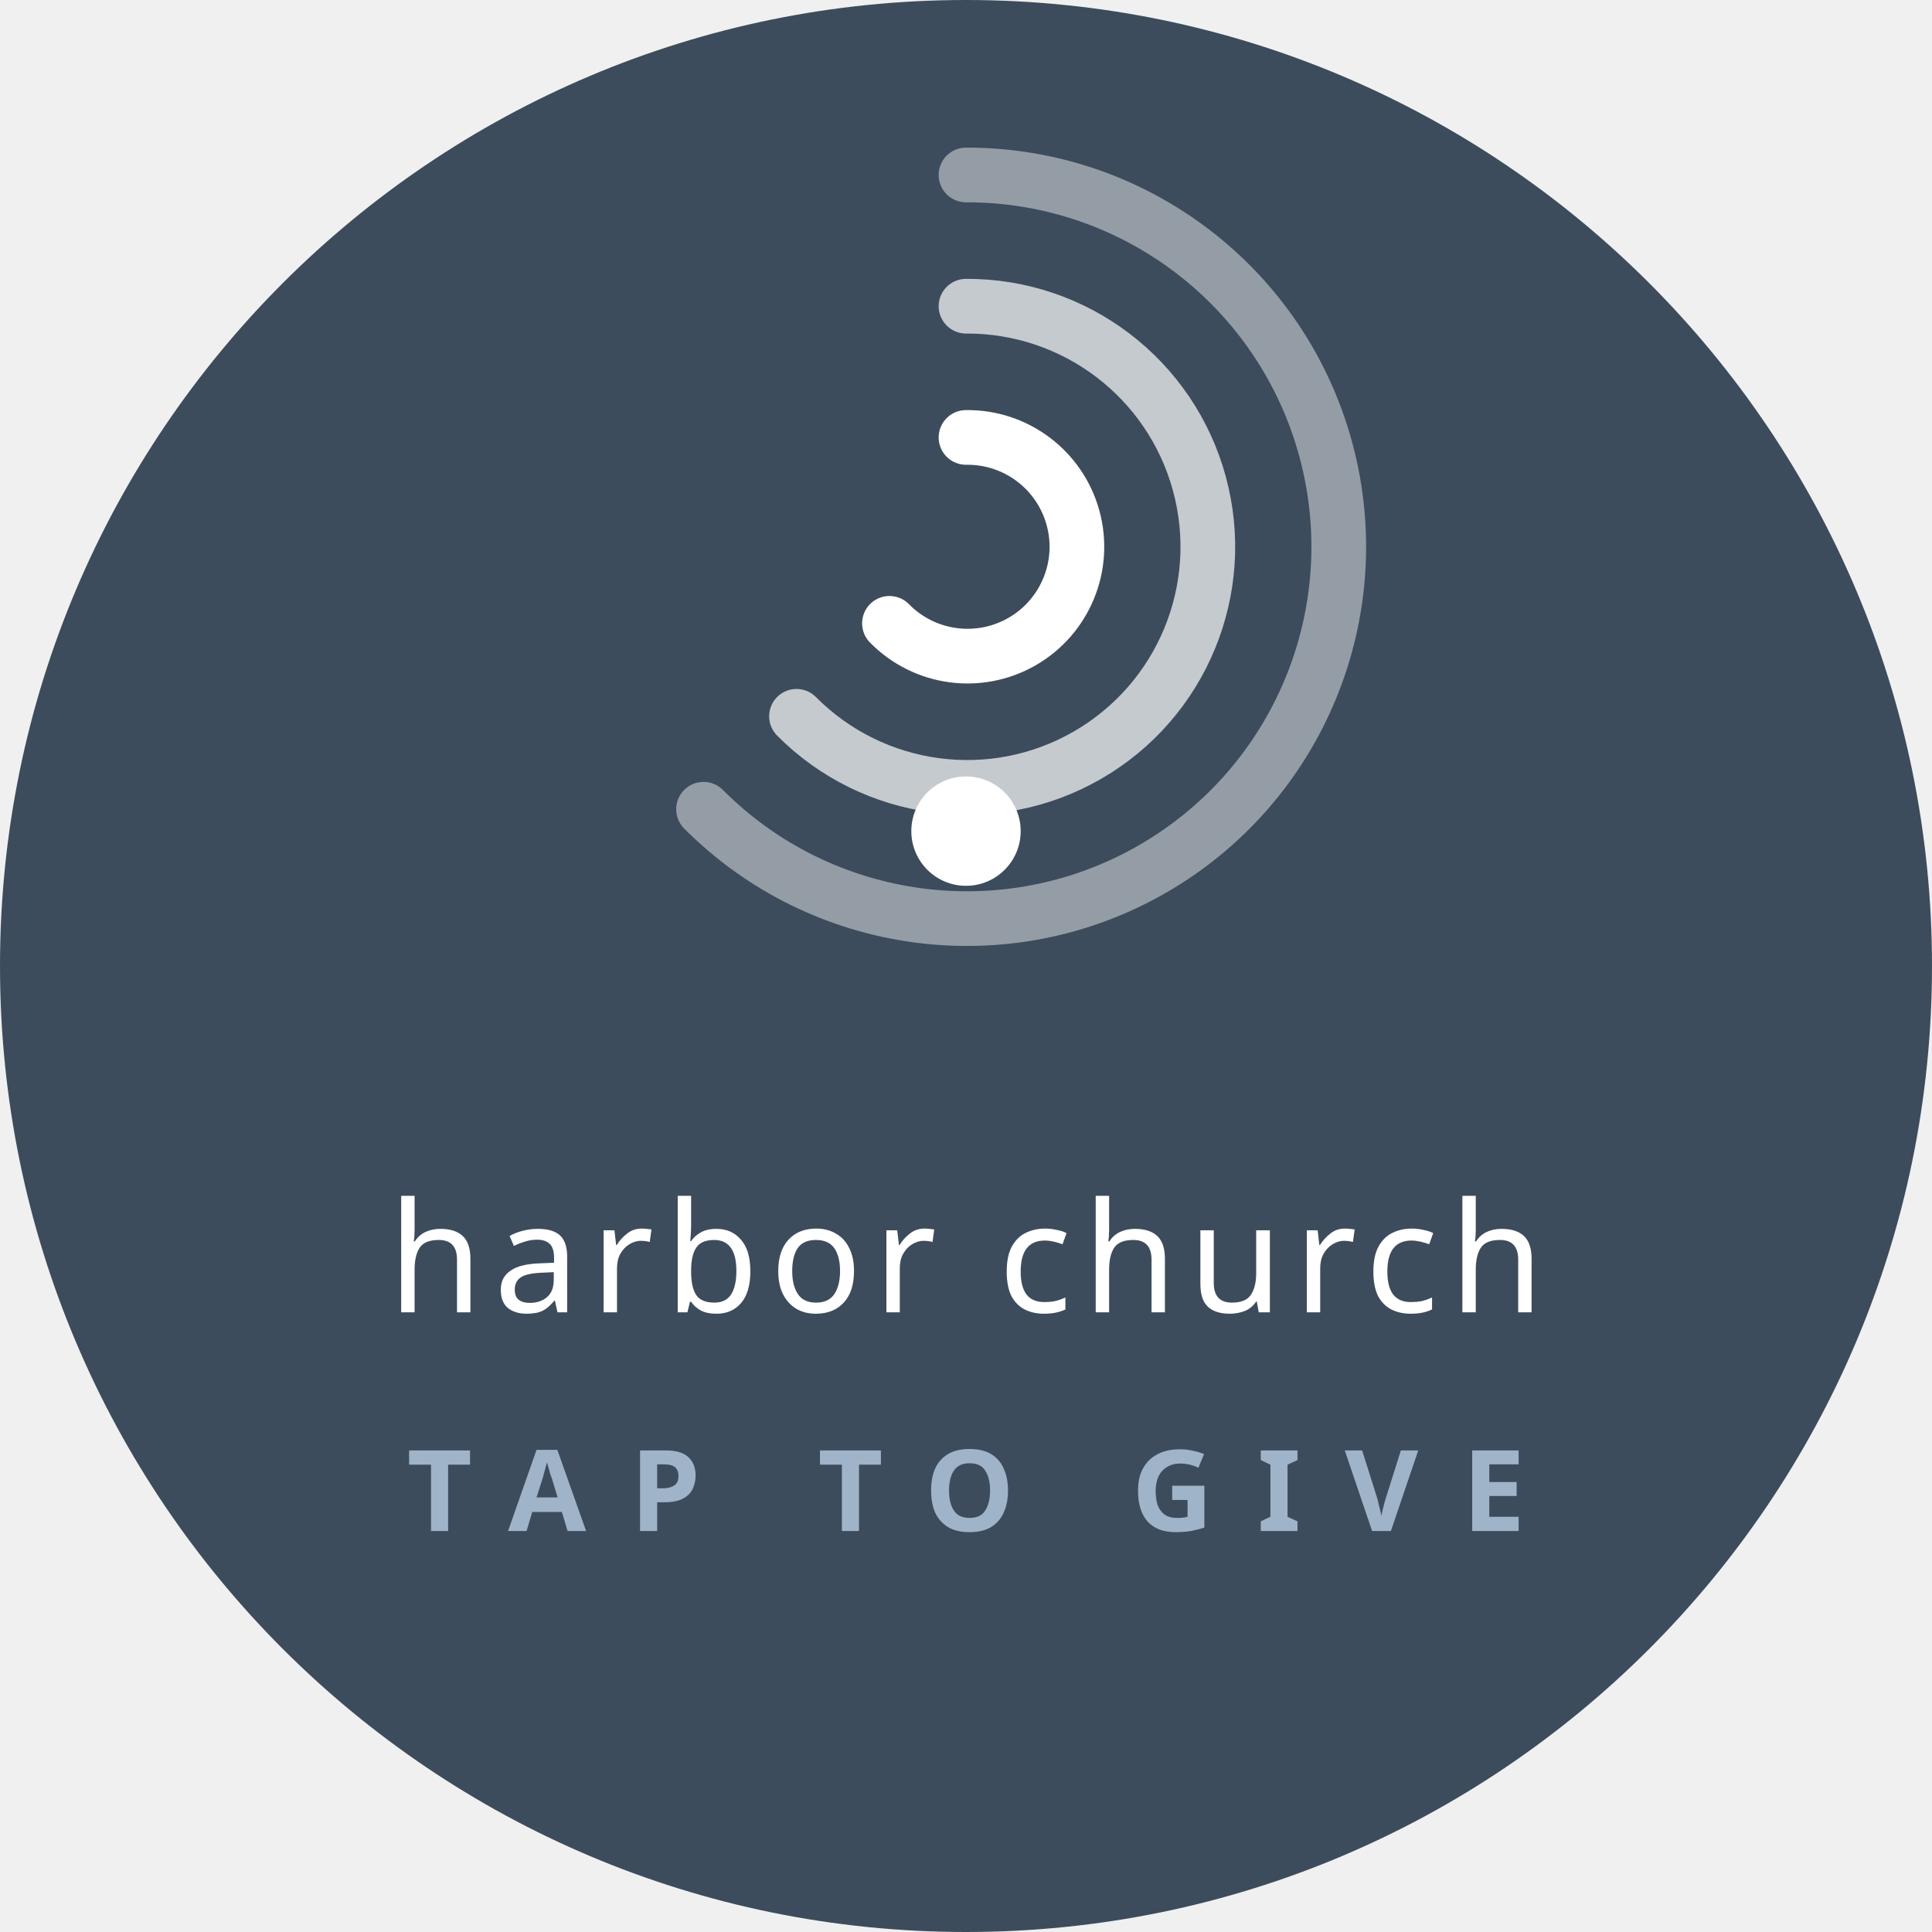
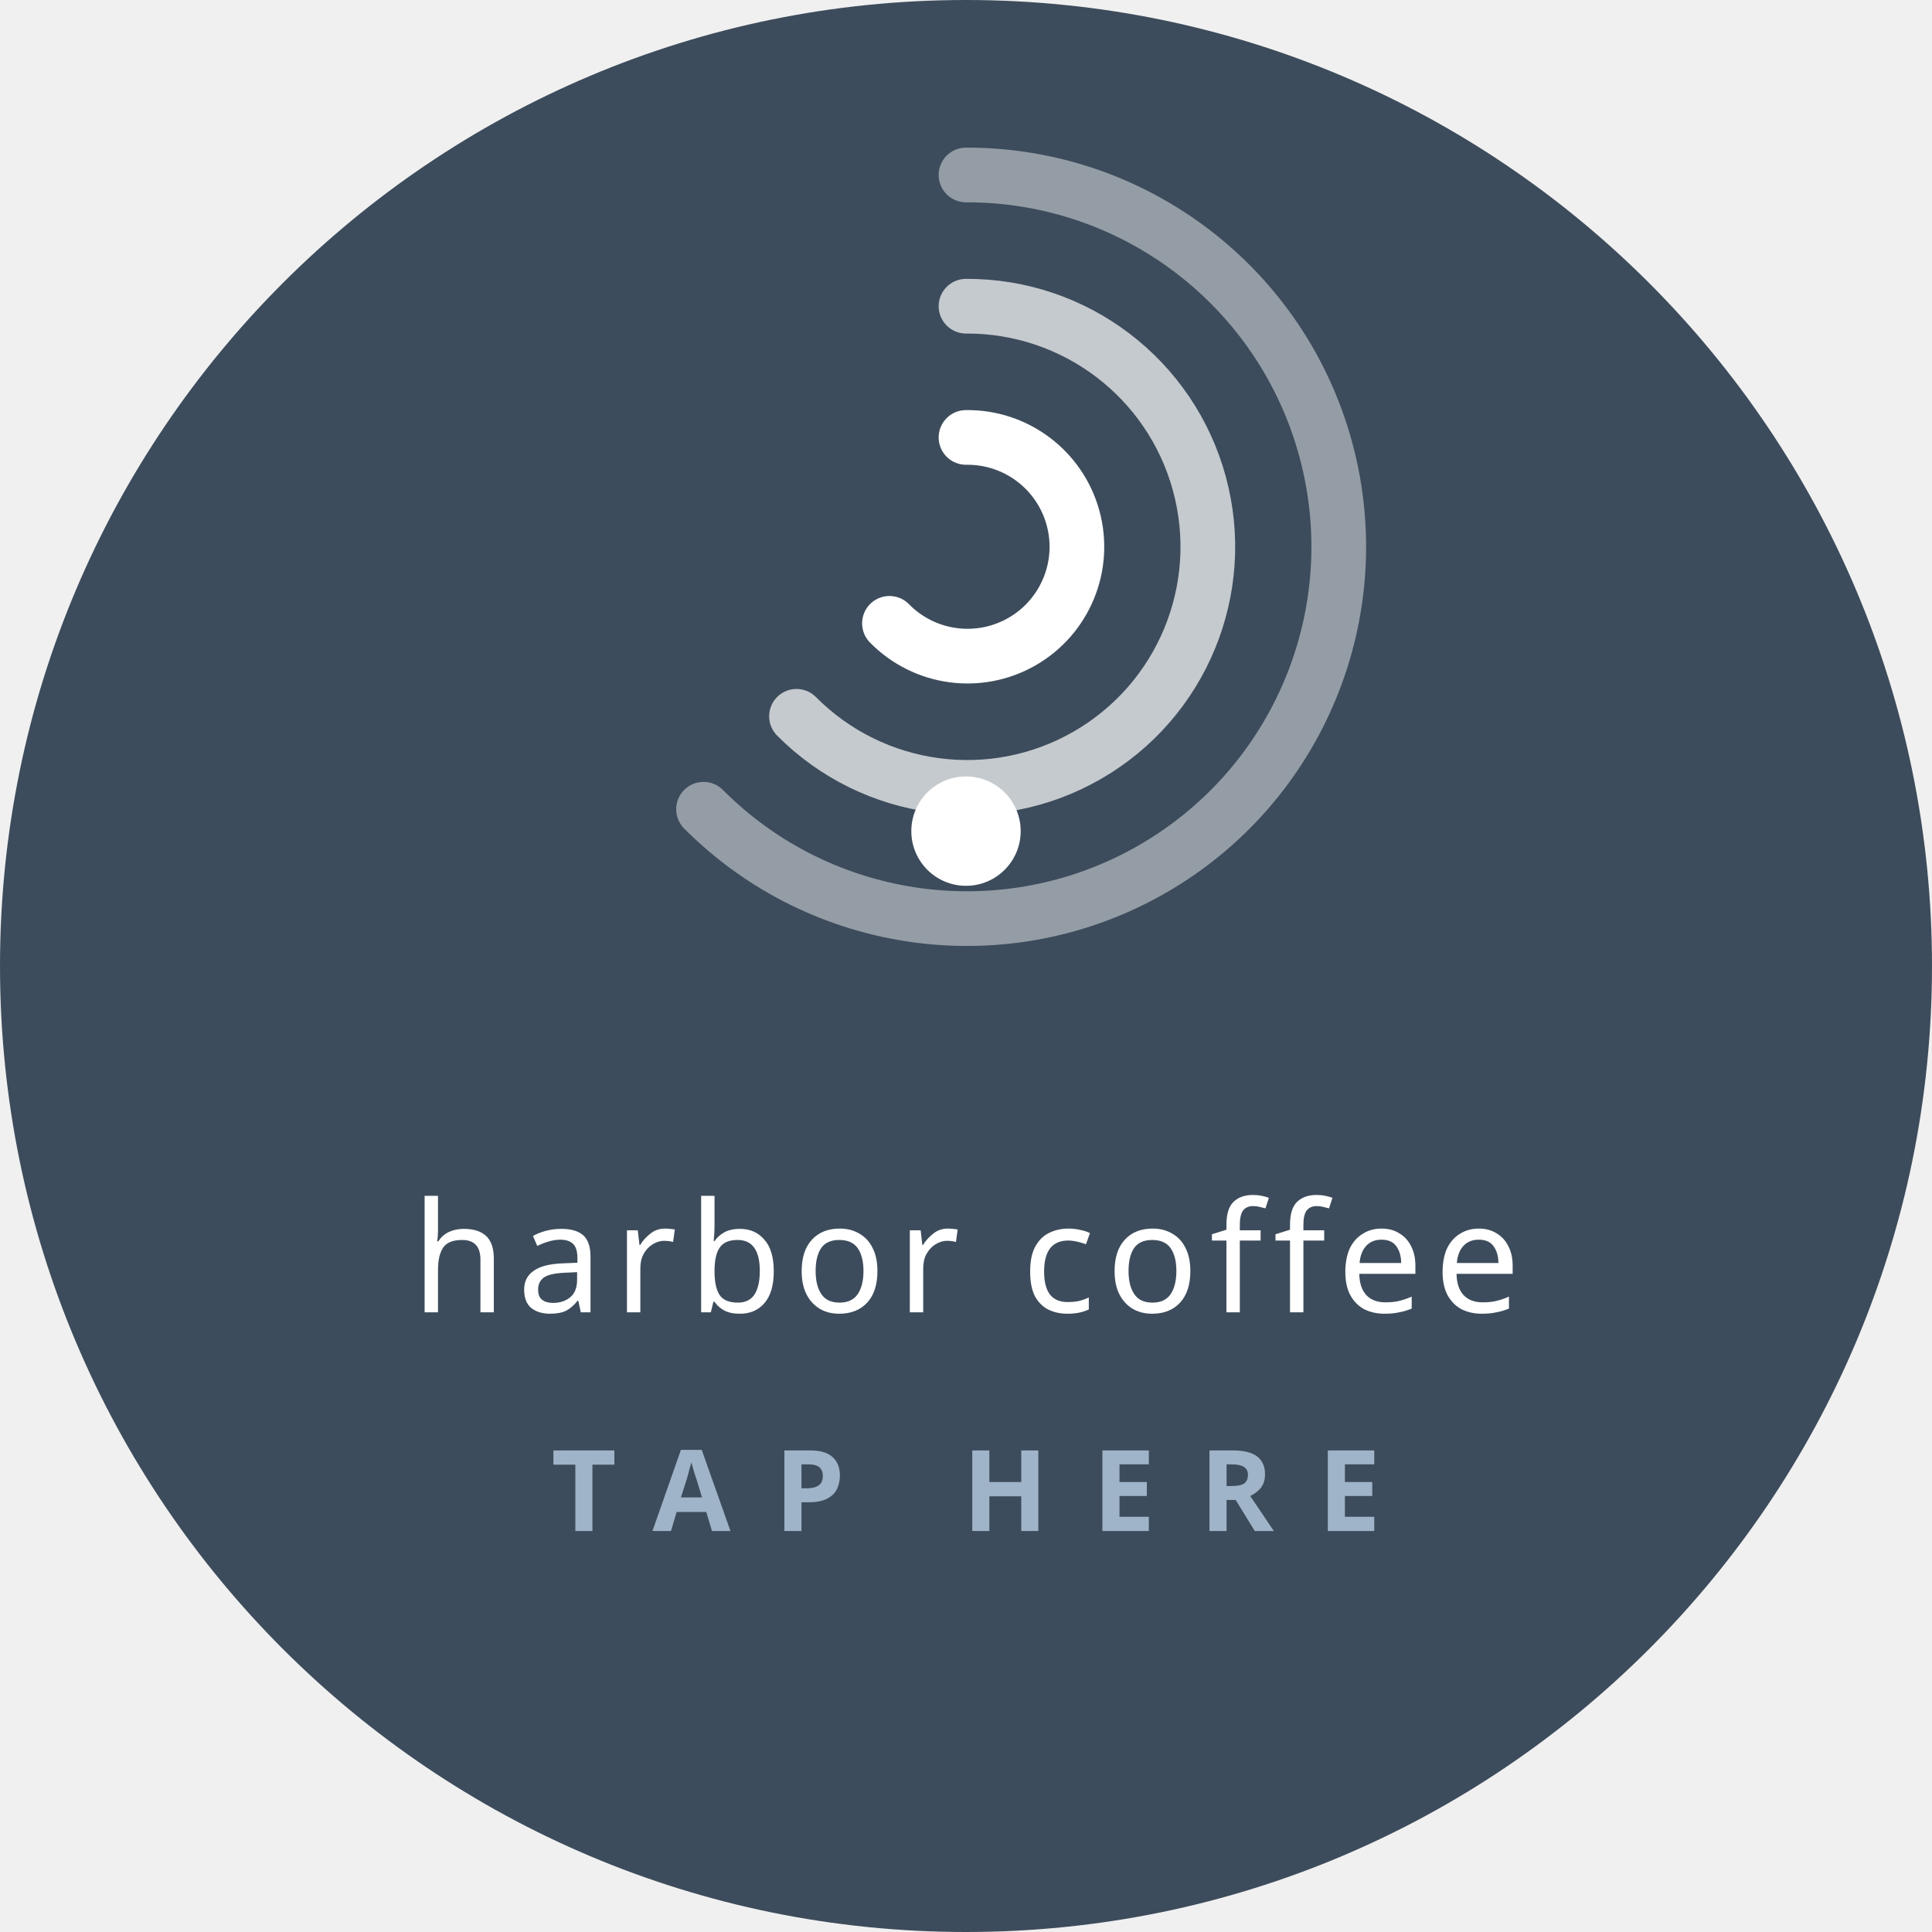
<svg xmlns="http://www.w3.org/2000/svg" width="106mm" height="106mm" viewBox="0 0 106 106">
  <defs>
    <clipPath id="cut">
      <circle cx="53" cy="53" r="53" />
    </clipPath>
  </defs>
  <g clip-path="url(#cut)">
    <rect width="106" height="106" fill="#3d4c5c" />
    <g transform="translate(53,30) scale(0.6)" fill="none" stroke="#ffffff" stroke-width="5" stroke-linecap="round">
      <path d="M0,-34 A34,34 0 1,1 -24,24" opacity="0.45" />
      <path d="M0,-22 A22,22 0 1,1 -15.5,15.5" opacity="0.7" />
      <path d="M0,-10 A10,10 0 1,1 -7,7" />
      <circle cx="0" cy="26" r="5" fill="#ffffff" stroke="none" />
    </g>
-     <text x="53" y="72" font-family="sans-serif" font-size="8.4" font-weight="normal" letter-spacing="0.6" fill="#ffffff" text-anchor="middle">harbor church</text>
-     <text x="53" y="84" font-family="sans-serif" font-size="6.2" font-weight="bold" letter-spacing="2.4" fill="#9fb4c8" text-anchor="middle">TAP TO GIVE</text>
+     <text x="53" y="72" font-family="sans-serif" font-size="8.4" font-weight="normal" letter-spacing="0.6" fill="#ffffff" text-anchor="middle">harbor coffee</text>
+     <text x="53" y="84" font-family="sans-serif" font-size="6.2" font-weight="bold" letter-spacing="2.4" fill="#9fb4c8" text-anchor="middle">TAP HERE</text>
  </g>
</svg>
